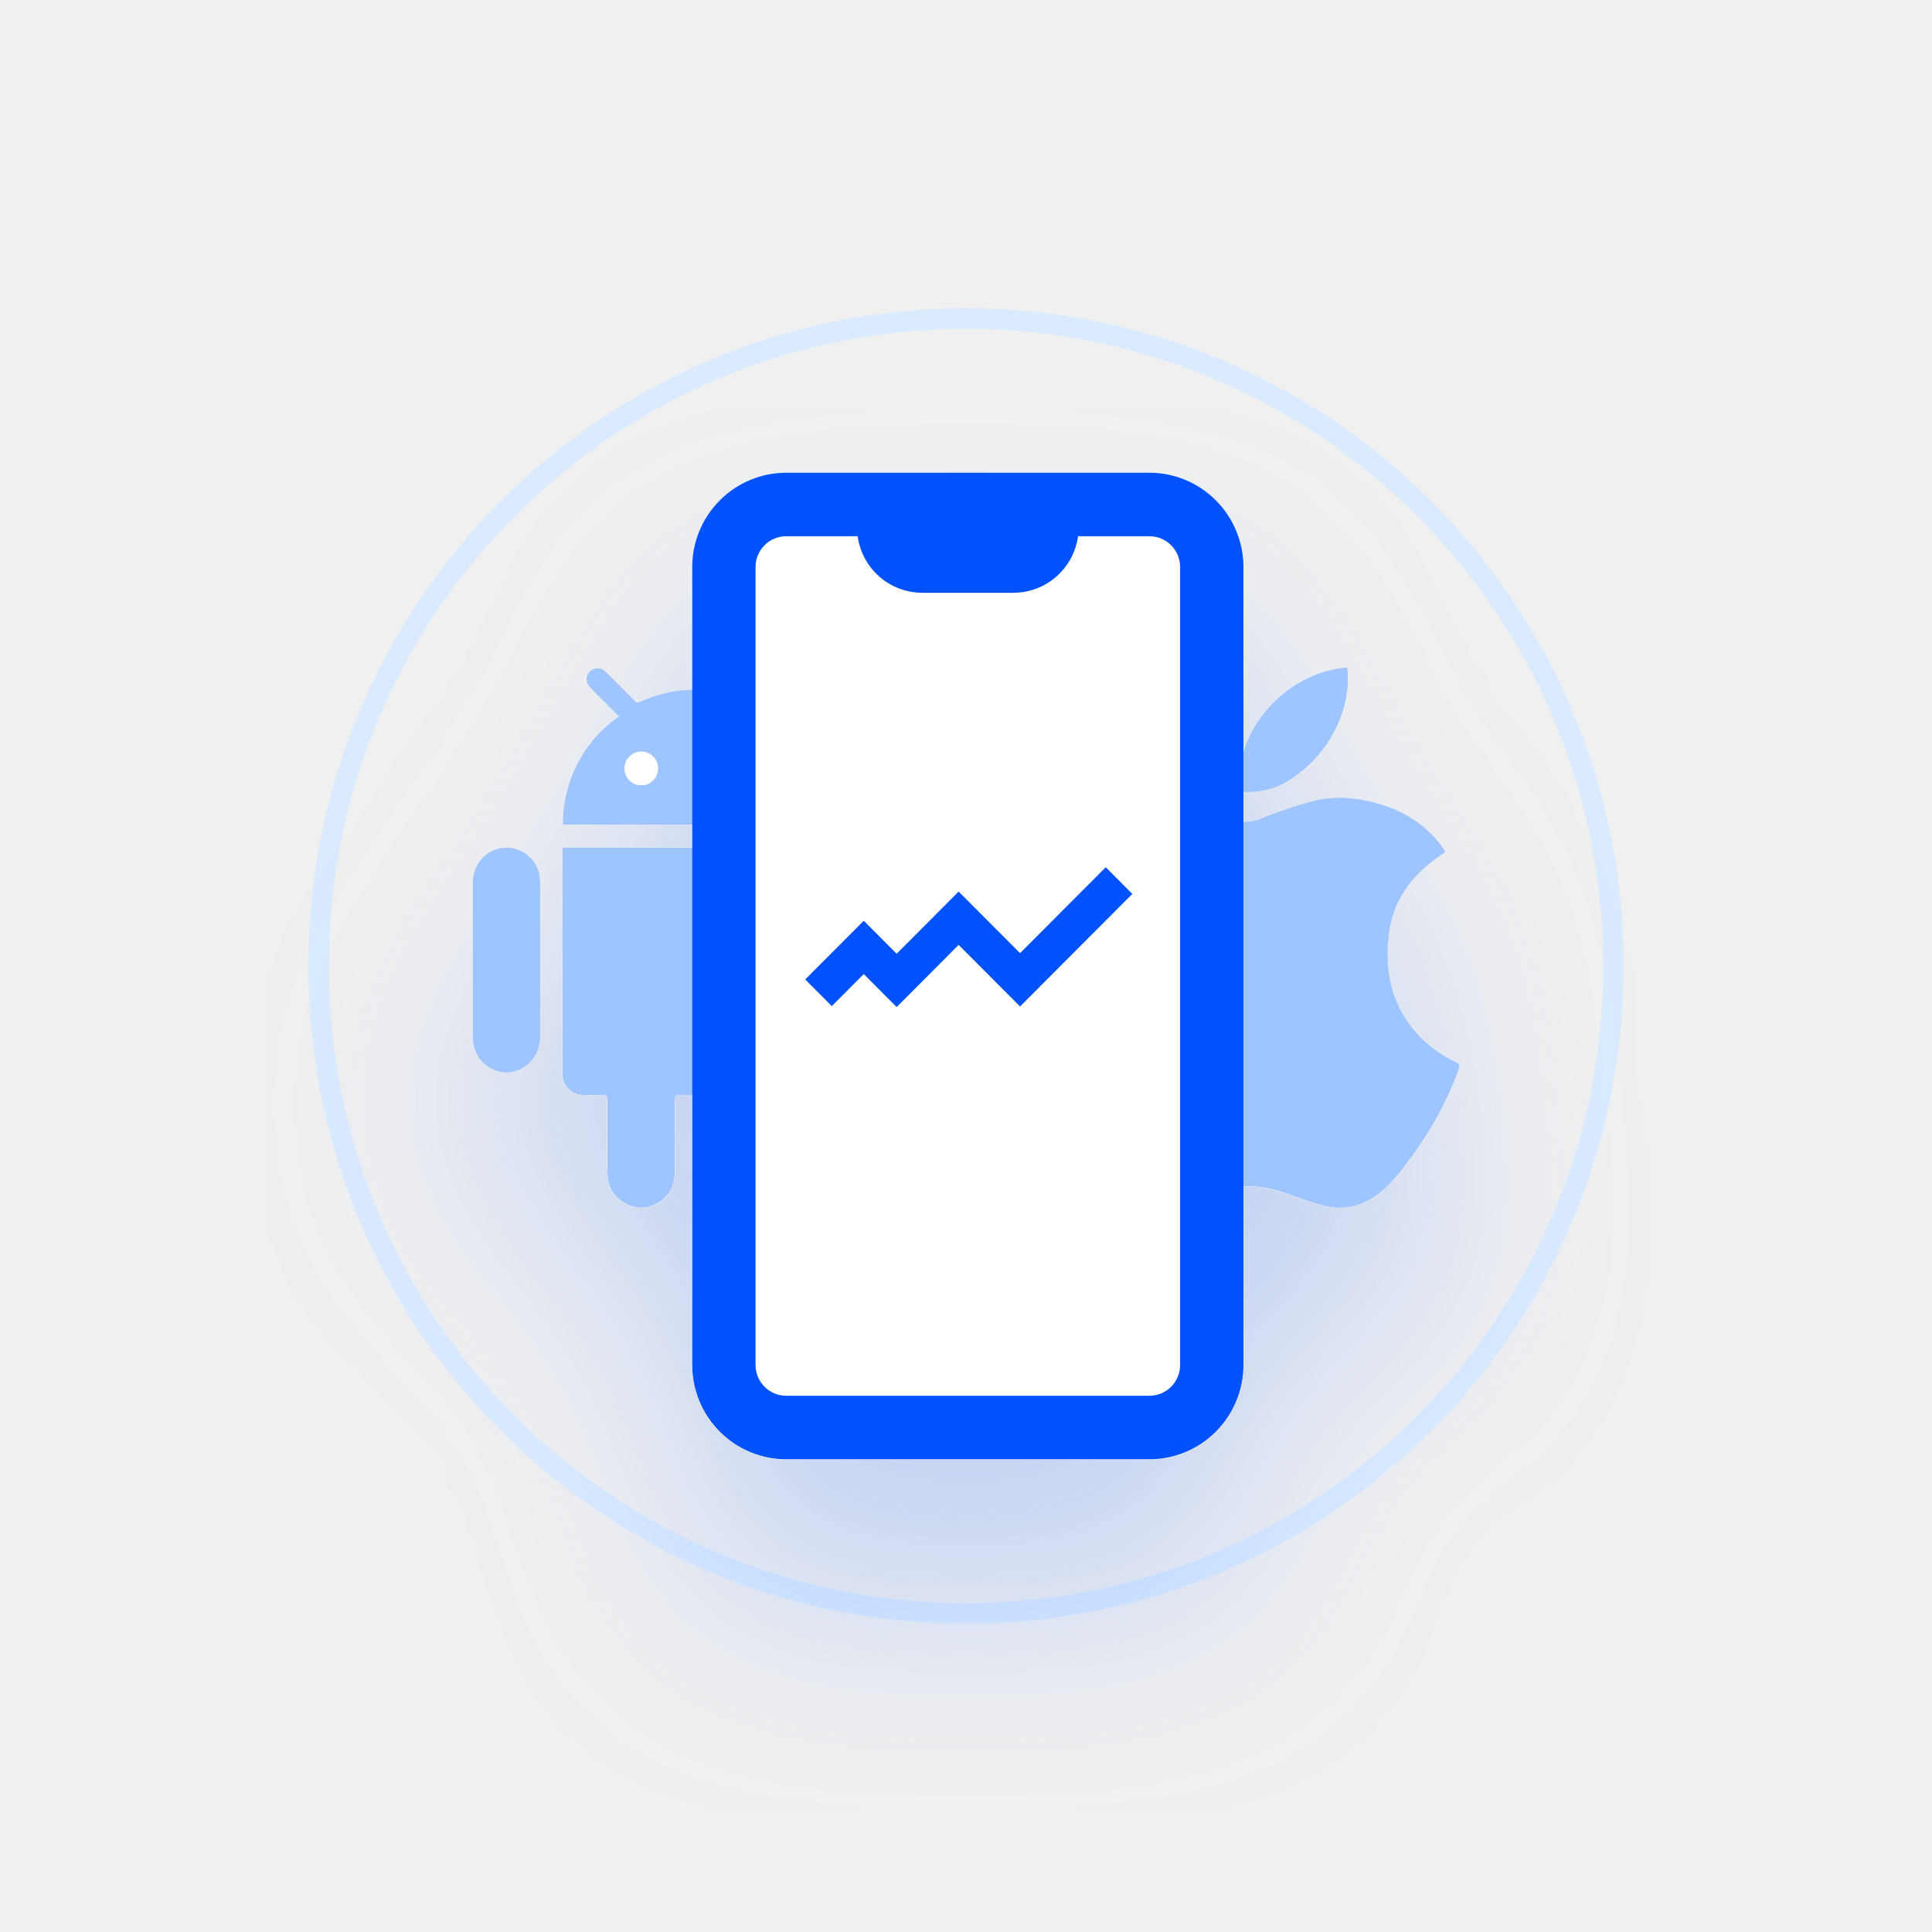
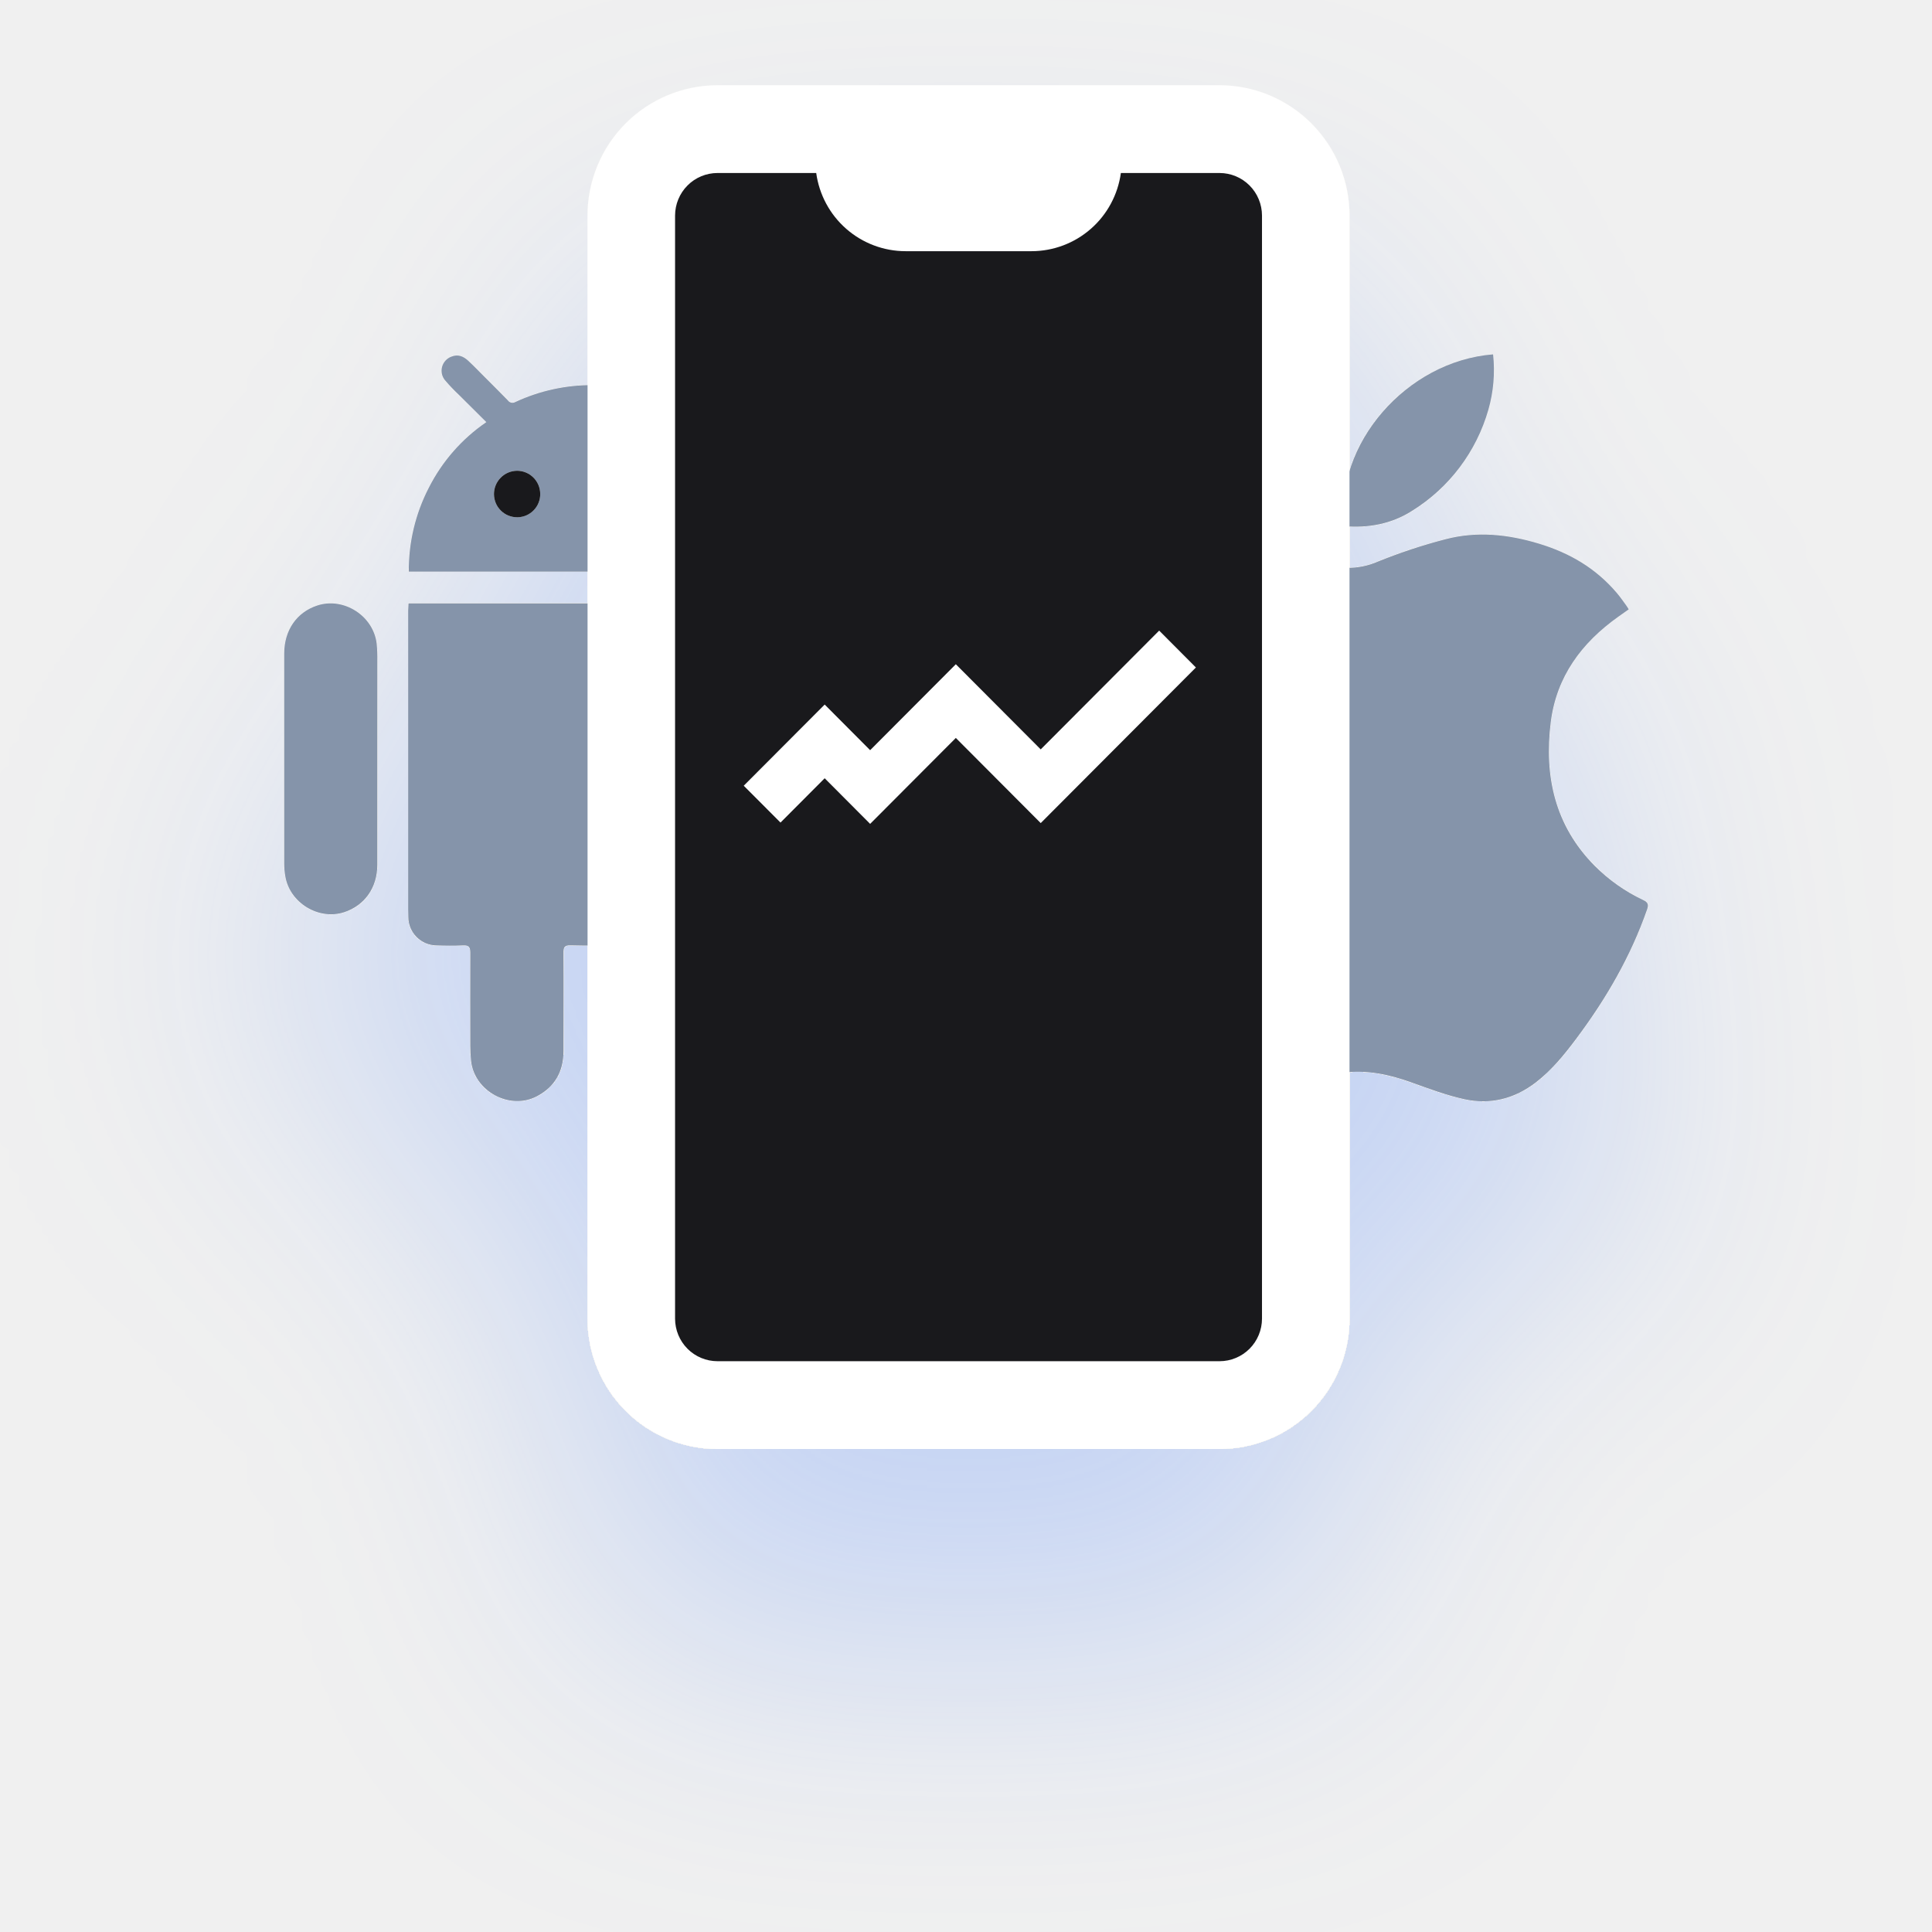
- <svg xmlns="http://www.w3.org/2000/svg" width="94" height="94" viewBox="0 0 94 94" fill="none">
-   <circle r="31.5" transform="matrix(1 0 0 -1 47 47)" stroke="#DAEBFF" />
-   <g filter="url(#filter0_d_240_750)">
-     <path d="M70.326 41.447L69.958 41.707C68.67 42.622 67.784 43.812 67.582 45.414C67.343 47.32 67.727 49.059 69.123 50.47C69.622 50.971 70.203 51.381 70.842 51.682C71.012 51.763 71.029 51.848 70.971 52.014C70.394 53.668 69.527 55.158 68.484 56.552C68.061 57.118 67.618 57.664 67.056 58.097C66.305 58.676 65.457 58.887 64.546 58.69C63.902 58.55 63.278 58.313 62.655 58.09C61.899 57.819 61.135 57.656 60.326 57.748C59.696 57.819 59.107 58.038 58.515 58.248C58.052 58.413 57.586 58.57 57.114 58.703C56.315 58.928 55.592 58.715 54.914 58.277C54.325 57.897 53.855 57.395 53.416 56.856C51.972 55.075 50.889 53.101 50.256 50.889C49.819 49.359 49.557 47.8 49.626 46.205C49.723 44.068 50.381 42.15 51.944 40.637C53.277 39.351 54.875 38.694 56.757 38.927C57.66 39.038 58.502 39.378 59.329 39.739C59.669 39.898 60.04 39.982 60.415 39.986C60.791 39.99 61.163 39.913 61.507 39.761C62.279 39.45 63.07 39.188 63.876 38.978C64.98 38.689 66.084 38.806 67.17 39.136C68.256 39.466 69.171 40.005 69.903 40.866C70.023 41.006 70.127 41.156 70.237 41.308C70.263 41.343 70.286 41.384 70.326 41.447Z" fill="#9EC5FF" />
-     <path d="M65.552 32.472C65.623 33.125 65.567 33.786 65.387 34.418C64.965 35.897 64.009 37.166 62.705 37.977C61.981 38.441 61.165 38.591 60.314 38.52C59.965 35.648 62.49 32.713 65.552 32.472Z" fill="#9EC5FF" />
-     <path d="M27.378 41.239H40.481C40.481 41.316 40.492 41.387 40.492 41.46C40.492 44.994 40.492 48.529 40.492 52.064C40.496 52.201 40.487 52.338 40.463 52.473C40.42 52.697 40.302 52.899 40.127 53.045C39.953 53.192 39.733 53.273 39.506 53.276C39.179 53.289 38.851 53.289 38.524 53.276C38.35 53.27 38.306 53.333 38.306 53.499C38.312 54.657 38.306 55.824 38.306 56.986C38.306 57.448 38.192 57.868 37.867 58.208C37.418 58.678 36.877 58.892 36.238 58.69C35.569 58.483 35.163 58.014 35.051 57.315C35.031 57.173 35.023 57.03 35.026 56.887C35.026 55.758 35.026 54.63 35.026 53.502C35.026 53.322 34.977 53.268 34.795 53.272C34.224 53.284 33.651 53.286 33.078 53.272C32.871 53.267 32.831 53.34 32.833 53.529C32.841 54.688 32.833 55.84 32.833 56.996C32.833 57.708 32.533 58.251 31.901 58.583C30.945 59.091 29.686 58.407 29.579 57.328C29.562 57.158 29.554 56.987 29.553 56.816C29.553 55.722 29.547 54.629 29.553 53.534C29.553 53.32 29.491 53.264 29.287 53.275C28.982 53.29 28.673 53.286 28.367 53.275C28.105 53.274 27.853 53.169 27.666 52.983C27.48 52.798 27.374 52.546 27.372 52.282C27.372 52.186 27.366 52.089 27.366 51.993C27.366 48.491 27.366 44.99 27.366 41.49L27.378 41.239Z" fill="#9EC5FF" />
-     <path d="M40.502 40.119H27.388C27.38 39.089 27.623 38.074 28.096 37.16C28.566 36.234 29.261 35.442 30.117 34.857C29.787 34.529 29.477 34.224 29.17 33.915C28.991 33.747 28.821 33.569 28.662 33.383C28.608 33.318 28.571 33.241 28.553 33.159C28.536 33.076 28.538 32.991 28.56 32.91C28.582 32.828 28.623 32.754 28.68 32.692C28.737 32.63 28.807 32.582 28.886 32.553C29.122 32.457 29.315 32.542 29.483 32.7C29.676 32.878 29.852 33.064 30.036 33.247C30.315 33.527 30.597 33.806 30.873 34.089C30.901 34.131 30.944 34.161 30.994 34.172C31.043 34.184 31.094 34.176 31.138 34.15C31.994 33.751 32.927 33.547 33.871 33.555C34.813 33.549 35.735 33.682 36.596 34.089C36.815 34.194 36.95 34.173 37.118 33.993C37.523 33.558 37.95 33.145 38.37 32.729C38.616 32.489 38.838 32.451 39.068 32.591C39.357 32.772 39.439 33.111 39.223 33.382C39.064 33.568 38.894 33.746 38.715 33.914C38.407 34.222 38.097 34.526 37.77 34.848C39.551 36.161 40.429 37.916 40.502 40.119ZM31.209 38.205C31.317 38.204 31.423 38.182 31.522 38.14C31.621 38.097 31.71 38.036 31.785 37.959C31.86 37.881 31.919 37.79 31.958 37.689C31.997 37.589 32.017 37.482 32.014 37.374C32.011 37.16 31.924 36.955 31.772 36.804C31.62 36.654 31.415 36.569 31.202 36.568C30.984 36.569 30.777 36.656 30.624 36.811C30.471 36.965 30.385 37.174 30.386 37.392C30.386 37.5 30.408 37.607 30.45 37.706C30.491 37.805 30.552 37.895 30.628 37.971C30.705 38.047 30.796 38.107 30.895 38.147C30.995 38.187 31.102 38.207 31.209 38.206V38.205ZM36.675 38.205C36.782 38.205 36.889 38.183 36.988 38.142C37.087 38.1 37.177 38.039 37.252 37.962C37.328 37.886 37.387 37.794 37.428 37.694C37.468 37.594 37.488 37.487 37.486 37.38C37.484 37.166 37.398 36.961 37.247 36.81C37.097 36.658 36.893 36.572 36.679 36.569C36.572 36.568 36.465 36.588 36.366 36.629C36.266 36.67 36.176 36.73 36.099 36.806C36.023 36.882 35.963 36.972 35.921 37.071C35.88 37.171 35.858 37.278 35.858 37.385C35.857 37.493 35.878 37.6 35.918 37.7C35.959 37.8 36.019 37.891 36.095 37.967C36.171 38.044 36.261 38.104 36.361 38.145C36.46 38.186 36.567 38.207 36.675 38.206V38.205Z" fill="#9EC5FF" />
-     <path d="M41.592 46.689C41.592 45.445 41.587 44.202 41.592 42.957C41.592 42.071 42.197 41.359 43.018 41.246C43.991 41.112 44.858 41.9 44.868 42.943C44.877 43.941 44.868 44.938 44.868 45.936C44.868 47.432 44.868 48.929 44.868 50.426C44.868 51.225 44.431 51.857 43.726 52.097C42.781 52.418 41.721 51.743 41.608 50.746C41.592 50.583 41.586 50.419 41.587 50.255C41.589 49.067 41.591 47.878 41.592 46.689Z" fill="#3D3D3D" />
-     <path d="M26.28 46.711C26.28 47.955 26.28 49.199 26.28 50.442C26.28 51.242 25.839 51.864 25.125 52.103C24.223 52.405 23.19 51.778 23.04 50.832C23.016 50.691 23.004 50.548 23.003 50.405C23.003 47.938 23.003 45.471 23.003 43.003C23.003 42.18 23.445 41.545 24.171 41.31C25.102 41.009 26.143 41.675 26.258 42.653C26.278 42.857 26.285 43.061 26.281 43.266C26.282 44.415 26.281 45.563 26.28 46.711Z" fill="#9EC5FF" />
-     <path d="M31.209 38.206C31.102 38.207 30.995 38.187 30.896 38.147C30.796 38.107 30.705 38.047 30.629 37.971C30.552 37.896 30.491 37.806 30.45 37.707C30.408 37.607 30.387 37.501 30.386 37.393C30.385 37.175 30.471 36.966 30.624 36.812C30.777 36.657 30.984 36.57 31.202 36.569C31.415 36.57 31.62 36.655 31.772 36.805C31.924 36.956 32.011 37.16 32.014 37.375C32.017 37.483 31.998 37.59 31.958 37.69C31.919 37.791 31.86 37.882 31.785 37.959C31.71 38.037 31.621 38.098 31.522 38.141C31.423 38.183 31.317 38.205 31.209 38.206Z" fill="white" />
-     <path d="M36.675 38.206C36.567 38.207 36.461 38.186 36.361 38.145C36.262 38.104 36.171 38.044 36.095 37.968C36.019 37.891 35.959 37.801 35.919 37.701C35.878 37.601 35.857 37.494 35.858 37.386C35.858 37.279 35.88 37.172 35.921 37.072C35.963 36.973 36.023 36.883 36.099 36.807C36.176 36.731 36.266 36.671 36.366 36.63C36.465 36.589 36.572 36.569 36.679 36.57C36.893 36.573 37.097 36.659 37.247 36.811C37.398 36.962 37.484 37.167 37.486 37.381C37.488 37.488 37.468 37.595 37.428 37.696C37.387 37.795 37.328 37.886 37.252 37.963C37.177 38.04 37.087 38.101 36.988 38.143C36.889 38.184 36.782 38.206 36.675 38.206Z" fill="white" />
-     <path d="M55.925 24.545H38.253C36.578 24.545 35.22 25.906 35.22 27.586V66.414C35.22 68.094 36.578 69.455 38.253 69.455H55.925C57.6 69.455 58.958 68.094 58.958 66.414V27.586C58.958 25.906 57.6 24.545 55.925 24.545Z" fill="white" />
-     <path d="M55.925 23H38.253C37.04 23.002 35.878 23.485 35.021 24.345C34.163 25.205 33.681 26.37 33.68 27.586V66.414C33.681 67.63 34.163 68.795 35.021 69.655C35.878 70.515 37.04 70.999 38.253 71H55.925C57.138 70.999 58.3 70.515 59.157 69.655C60.015 68.795 60.497 67.63 60.498 66.414V27.586C60.497 26.37 60.015 25.205 59.157 24.345C58.3 23.485 57.138 23.002 55.925 23ZM57.418 66.414C57.417 66.811 57.26 67.191 56.98 67.472C56.701 67.752 56.321 67.91 55.925 67.91H38.253C37.857 67.91 37.477 67.752 37.198 67.472C36.918 67.191 36.761 66.811 36.76 66.414V27.586C36.761 27.189 36.918 26.809 37.198 26.528C37.477 26.247 37.857 26.09 38.253 26.09H41.728C41.833 26.851 42.209 27.55 42.786 28.055C43.364 28.561 44.105 28.84 44.871 28.841H49.308C50.075 28.84 50.815 28.561 51.393 28.055C51.971 27.55 52.346 26.851 52.451 26.09H55.925C56.321 26.09 56.701 26.247 56.98 26.528C57.26 26.809 57.417 27.189 57.418 27.586V66.414Z" fill="#0052FF" />
-     <path d="M43.626 48.998L42.026 47.392L40.471 48.952L39.177 47.655L42.026 44.798L43.626 46.404L46.642 43.379L49.63 46.376L53.799 42.195L55.092 43.493L49.63 48.97L46.642 45.973L43.626 48.998Z" fill="#0052FF" />
+ <svg xmlns="http://www.w3.org/2000/svg" width="68" height="68" viewBox="0 0 68 68" fill="none">
+   <g filter="url(#filter0_d_702_4376)">
+     <path d="M57.326 21.447L56.958 21.707C55.67 22.622 54.784 23.812 54.582 25.414C54.343 27.32 54.727 29.059 56.123 30.47C56.622 30.971 57.203 31.381 57.842 31.682C58.011 31.763 58.029 31.848 57.971 32.014C57.393 33.668 56.527 35.158 55.484 36.552C55.061 37.118 54.618 37.664 54.056 38.097C53.305 38.676 52.456 38.887 51.546 38.69C50.902 38.55 50.278 38.313 49.655 38.09C48.899 37.819 48.135 37.656 47.326 37.748C46.696 37.819 46.107 38.038 45.515 38.248C45.052 38.413 44.586 38.57 44.114 38.703C43.314 38.928 42.591 38.715 41.914 38.277C41.325 37.897 40.855 37.395 40.416 36.856C38.971 35.075 37.889 33.101 37.256 30.889C36.819 29.359 36.557 27.8 36.626 26.205C36.723 24.068 37.381 22.15 38.944 20.637C40.277 19.351 41.875 18.694 43.757 18.927C44.66 19.038 45.502 19.378 46.329 19.739C46.669 19.898 47.04 19.982 47.415 19.986C47.791 19.99 48.163 19.913 48.506 19.762C49.279 19.45 50.07 19.188 50.876 18.979C51.98 18.689 53.084 18.806 54.17 19.136C55.256 19.466 56.171 20.005 56.903 20.866C57.023 21.006 57.127 21.156 57.237 21.308C57.264 21.343 57.286 21.384 57.326 21.447Z" fill="#8594AA" />
+     <path d="M52.552 12.472C52.623 13.125 52.567 13.786 52.387 14.418C51.965 15.897 51.009 17.166 49.705 17.977C48.981 18.441 48.165 18.591 47.314 18.52C46.965 15.649 49.49 12.713 52.552 12.472Z" fill="#8594AA" />
+     <path d="M14.379 21.238H27.481C27.481 21.316 27.492 21.387 27.492 21.46C27.492 24.994 27.492 28.529 27.492 32.064C27.496 32.201 27.487 32.338 27.463 32.473C27.42 32.697 27.302 32.899 27.127 33.045C26.953 33.192 26.733 33.273 26.506 33.276C26.179 33.289 25.851 33.289 25.524 33.276C25.35 33.27 25.305 33.333 25.306 33.499C25.312 34.657 25.306 35.824 25.306 36.986C25.306 37.448 25.192 37.868 24.867 38.208C24.418 38.678 23.877 38.892 23.238 38.69C22.569 38.483 22.163 38.014 22.05 37.315C22.031 37.173 22.023 37.03 22.026 36.887C22.026 35.758 22.026 34.63 22.026 33.502C22.026 33.322 21.977 33.268 21.795 33.272C21.224 33.284 20.651 33.286 20.078 33.272C19.871 33.267 19.831 33.34 19.833 33.529C19.841 34.688 19.833 35.84 19.833 36.996C19.833 37.708 19.533 38.251 18.901 38.583C17.945 39.091 16.686 38.407 16.579 37.328C16.562 37.158 16.554 36.987 16.553 36.816C16.553 35.722 16.547 34.629 16.553 33.534C16.553 33.32 16.491 33.264 16.287 33.275C15.981 33.29 15.673 33.286 15.367 33.275C15.104 33.274 14.853 33.169 14.666 32.983C14.48 32.798 14.374 32.546 14.372 32.282C14.372 32.186 14.366 32.089 14.366 31.993C14.366 28.491 14.366 24.99 14.366 21.49L14.379 21.238Z" fill="#8594AA" />
+     <path d="M27.502 20.119H14.388C14.38 19.089 14.623 18.074 15.096 17.16C15.566 16.234 16.261 15.442 17.117 14.857C16.787 14.529 16.477 14.223 16.17 13.915C15.991 13.747 15.821 13.569 15.662 13.383C15.608 13.318 15.571 13.241 15.553 13.159C15.536 13.076 15.538 12.991 15.56 12.91C15.582 12.828 15.623 12.754 15.68 12.692C15.737 12.63 15.807 12.582 15.886 12.553C16.122 12.457 16.315 12.542 16.483 12.7C16.676 12.878 16.852 13.064 17.036 13.247C17.315 13.527 17.597 13.806 17.873 14.089C17.901 14.131 17.944 14.161 17.994 14.172C18.043 14.184 18.094 14.176 18.138 14.15C18.994 13.751 19.927 13.547 20.871 13.555C21.813 13.549 22.735 13.682 23.596 14.089C23.815 14.194 23.95 14.173 24.119 13.993C24.523 13.558 24.95 13.145 25.37 12.729C25.616 12.489 25.838 12.451 26.068 12.591C26.357 12.771 26.439 13.111 26.223 13.382C26.064 13.568 25.894 13.746 25.715 13.914C25.407 14.222 25.097 14.526 24.77 14.848C26.551 16.161 27.429 17.916 27.502 20.119ZM18.209 18.205C18.317 18.204 18.423 18.182 18.522 18.14C18.621 18.098 18.71 18.036 18.785 17.959C18.86 17.881 18.919 17.79 18.958 17.689C18.997 17.589 19.017 17.482 19.014 17.374C19.011 17.16 18.924 16.955 18.772 16.804C18.62 16.654 18.415 16.569 18.202 16.568C17.984 16.569 17.777 16.656 17.624 16.811C17.471 16.965 17.385 17.174 17.386 17.392C17.386 17.5 17.408 17.607 17.45 17.706C17.491 17.805 17.552 17.895 17.628 17.971C17.705 18.047 17.796 18.107 17.895 18.147C17.995 18.187 18.102 18.207 18.209 18.206V18.205ZM23.675 18.205C23.782 18.205 23.889 18.183 23.988 18.142C24.087 18.1 24.177 18.039 24.252 17.962C24.328 17.886 24.387 17.794 24.428 17.695C24.468 17.595 24.488 17.487 24.486 17.38C24.484 17.166 24.398 16.961 24.247 16.81C24.097 16.658 23.893 16.572 23.68 16.569C23.572 16.568 23.465 16.588 23.366 16.629C23.266 16.67 23.176 16.73 23.099 16.806C23.023 16.882 22.963 16.972 22.921 17.071C22.88 17.171 22.858 17.278 22.858 17.385C22.857 17.493 22.878 17.6 22.918 17.7C22.959 17.8 23.019 17.891 23.095 17.967C23.171 18.044 23.261 18.104 23.361 18.145C23.46 18.186 23.567 18.207 23.675 18.206V18.205Z" fill="#8594AA" />
+     <path d="M28.592 26.689C28.592 25.445 28.587 24.202 28.592 22.957C28.592 22.071 29.197 21.359 30.018 21.246C30.991 21.112 31.858 21.9 31.869 22.943C31.877 23.941 31.869 24.938 31.869 25.936C31.869 27.432 31.869 28.929 31.869 30.426C31.869 31.225 31.431 31.857 30.726 32.097C29.781 32.418 28.721 31.743 28.608 30.746C28.592 30.582 28.585 30.419 28.587 30.255C28.589 29.067 28.591 27.878 28.592 26.689Z" fill="#3D3D3D" />
+     <path d="M13.28 26.711C13.28 27.955 13.28 29.199 13.28 30.442C13.28 31.242 12.839 31.863 12.125 32.103C11.223 32.405 10.19 31.778 10.04 30.832C10.016 30.691 10.004 30.548 10.003 30.405C10.003 27.938 10.003 25.471 10.003 23.003C10.003 22.18 10.445 21.546 11.171 21.31C12.102 21.009 13.143 21.675 13.258 22.653C13.278 22.857 13.285 23.061 13.281 23.266C13.282 24.415 13.281 25.563 13.28 26.711Z" fill="#8594AA" />
+     <path d="M18.209 18.206C18.102 18.207 17.995 18.187 17.896 18.147C17.796 18.107 17.705 18.047 17.629 17.971C17.552 17.896 17.491 17.806 17.45 17.707C17.408 17.607 17.387 17.501 17.386 17.393C17.385 17.175 17.471 16.966 17.624 16.812C17.777 16.657 17.984 16.57 18.202 16.569C18.415 16.57 18.62 16.655 18.772 16.805C18.924 16.956 19.011 17.16 19.014 17.375C19.017 17.483 18.998 17.59 18.958 17.69C18.919 17.791 18.86 17.882 18.785 17.959C18.71 18.037 18.621 18.098 18.522 18.141C18.423 18.183 18.317 18.205 18.209 18.206Z" fill="#19191C" />
+     <path d="M23.675 18.206C23.567 18.207 23.461 18.186 23.361 18.145C23.262 18.104 23.171 18.044 23.095 17.968C23.019 17.891 22.959 17.801 22.919 17.701C22.878 17.601 22.857 17.494 22.858 17.386C22.858 17.279 22.88 17.172 22.921 17.072C22.963 16.973 23.023 16.883 23.099 16.807C23.176 16.731 23.266 16.671 23.366 16.63C23.465 16.589 23.572 16.569 23.68 16.57C23.893 16.573 24.097 16.659 24.247 16.811C24.398 16.962 24.484 17.167 24.486 17.381C24.488 17.488 24.468 17.595 24.428 17.695C24.387 17.796 24.328 17.887 24.252 17.963C24.177 18.04 24.087 18.101 23.988 18.143C23.889 18.184 23.782 18.206 23.675 18.206Z" fill="white" />
+     <path d="M42.925 4.545H25.253C23.578 4.545 22.22 5.906 22.22 7.586V46.414C22.22 48.094 23.578 49.455 25.253 49.455H42.925C44.6 49.455 45.958 48.094 45.958 46.414V7.586C45.958 5.906 44.6 4.545 42.925 4.545Z" fill="#19191C" />
+     <path d="M42.925 3H25.253C24.04 3.002 22.878 3.485 22.021 4.345C21.163 5.205 20.681 6.37 20.68 7.586V46.414C20.681 47.63 21.163 48.795 22.021 49.655C22.878 50.515 24.04 50.998 25.253 51H42.925C44.138 50.998 45.3 50.515 46.157 49.655C47.015 48.795 47.497 47.63 47.498 46.414V7.586C47.497 6.37 47.015 5.205 46.157 4.345C45.3 3.485 44.138 3.002 42.925 3V3ZM44.418 46.414C44.417 46.811 44.26 47.191 43.98 47.472C43.7 47.752 43.321 47.91 42.925 47.91H25.253C24.857 47.91 24.477 47.752 24.198 47.472C23.918 47.191 23.761 46.811 23.76 46.414V7.586C23.761 7.189 23.918 6.809 24.198 6.528C24.477 6.247 24.857 6.09 25.253 6.089H28.728C28.833 6.851 29.208 7.55 29.786 8.055C30.364 8.561 31.105 8.84 31.871 8.841H36.308C37.075 8.84 37.815 8.561 38.393 8.055C38.971 7.55 39.346 6.851 39.451 6.089H42.925C43.321 6.09 43.7 6.247 43.98 6.528C44.26 6.809 44.417 7.189 44.418 7.586V46.414Z" fill="white" />
+     <path d="M30.626 28.998L29.026 27.392L27.471 28.952L26.177 27.655L29.026 24.798L30.626 26.404L33.642 23.379L36.63 26.376L40.799 22.195L42.092 23.493L36.63 28.97L33.642 25.973L30.626 28.998Z" fill="white" />
  </g>
  <defs>
-     <filter id="filter0_d_240_750" x="13" y="20" width="68.001" height="68" filterUnits="userSpaceOnUse" color-interpolation-filters="sRGB">
+     <filter id="filter0_d_702_4376" x="0" y="0" width="68.001" height="68" filterUnits="userSpaceOnUse" color-interpolation-filters="sRGB">
      <feFlood flood-opacity="0" result="BackgroundImageFix" />
      <feColorMatrix in="SourceAlpha" type="matrix" values="0 0 0 0 0 0 0 0 0 0 0 0 0 0 0 0 0 0 127 0" result="hardAlpha" />
      <feOffset dy="7" />
      <feGaussianBlur stdDeviation="5" />
      <feComposite in2="hardAlpha" operator="out" />
      <feColorMatrix type="matrix" values="0 0 0 0 0.278 0 0 0 0 0.51 0 0 0 0 1 0 0 0 0.25 0" />
-       <feBlend mode="normal" in2="BackgroundImageFix" result="effect1_dropShadow_240_750" />
-       <feBlend mode="normal" in="SourceGraphic" in2="effect1_dropShadow_240_750" result="shape" />
+       <feBlend mode="normal" in2="BackgroundImageFix" result="effect1_dropShadow_702_4376" />
+       <feBlend mode="normal" in="SourceGraphic" in2="effect1_dropShadow_702_4376" result="shape" />
    </filter>
  </defs>
</svg>
